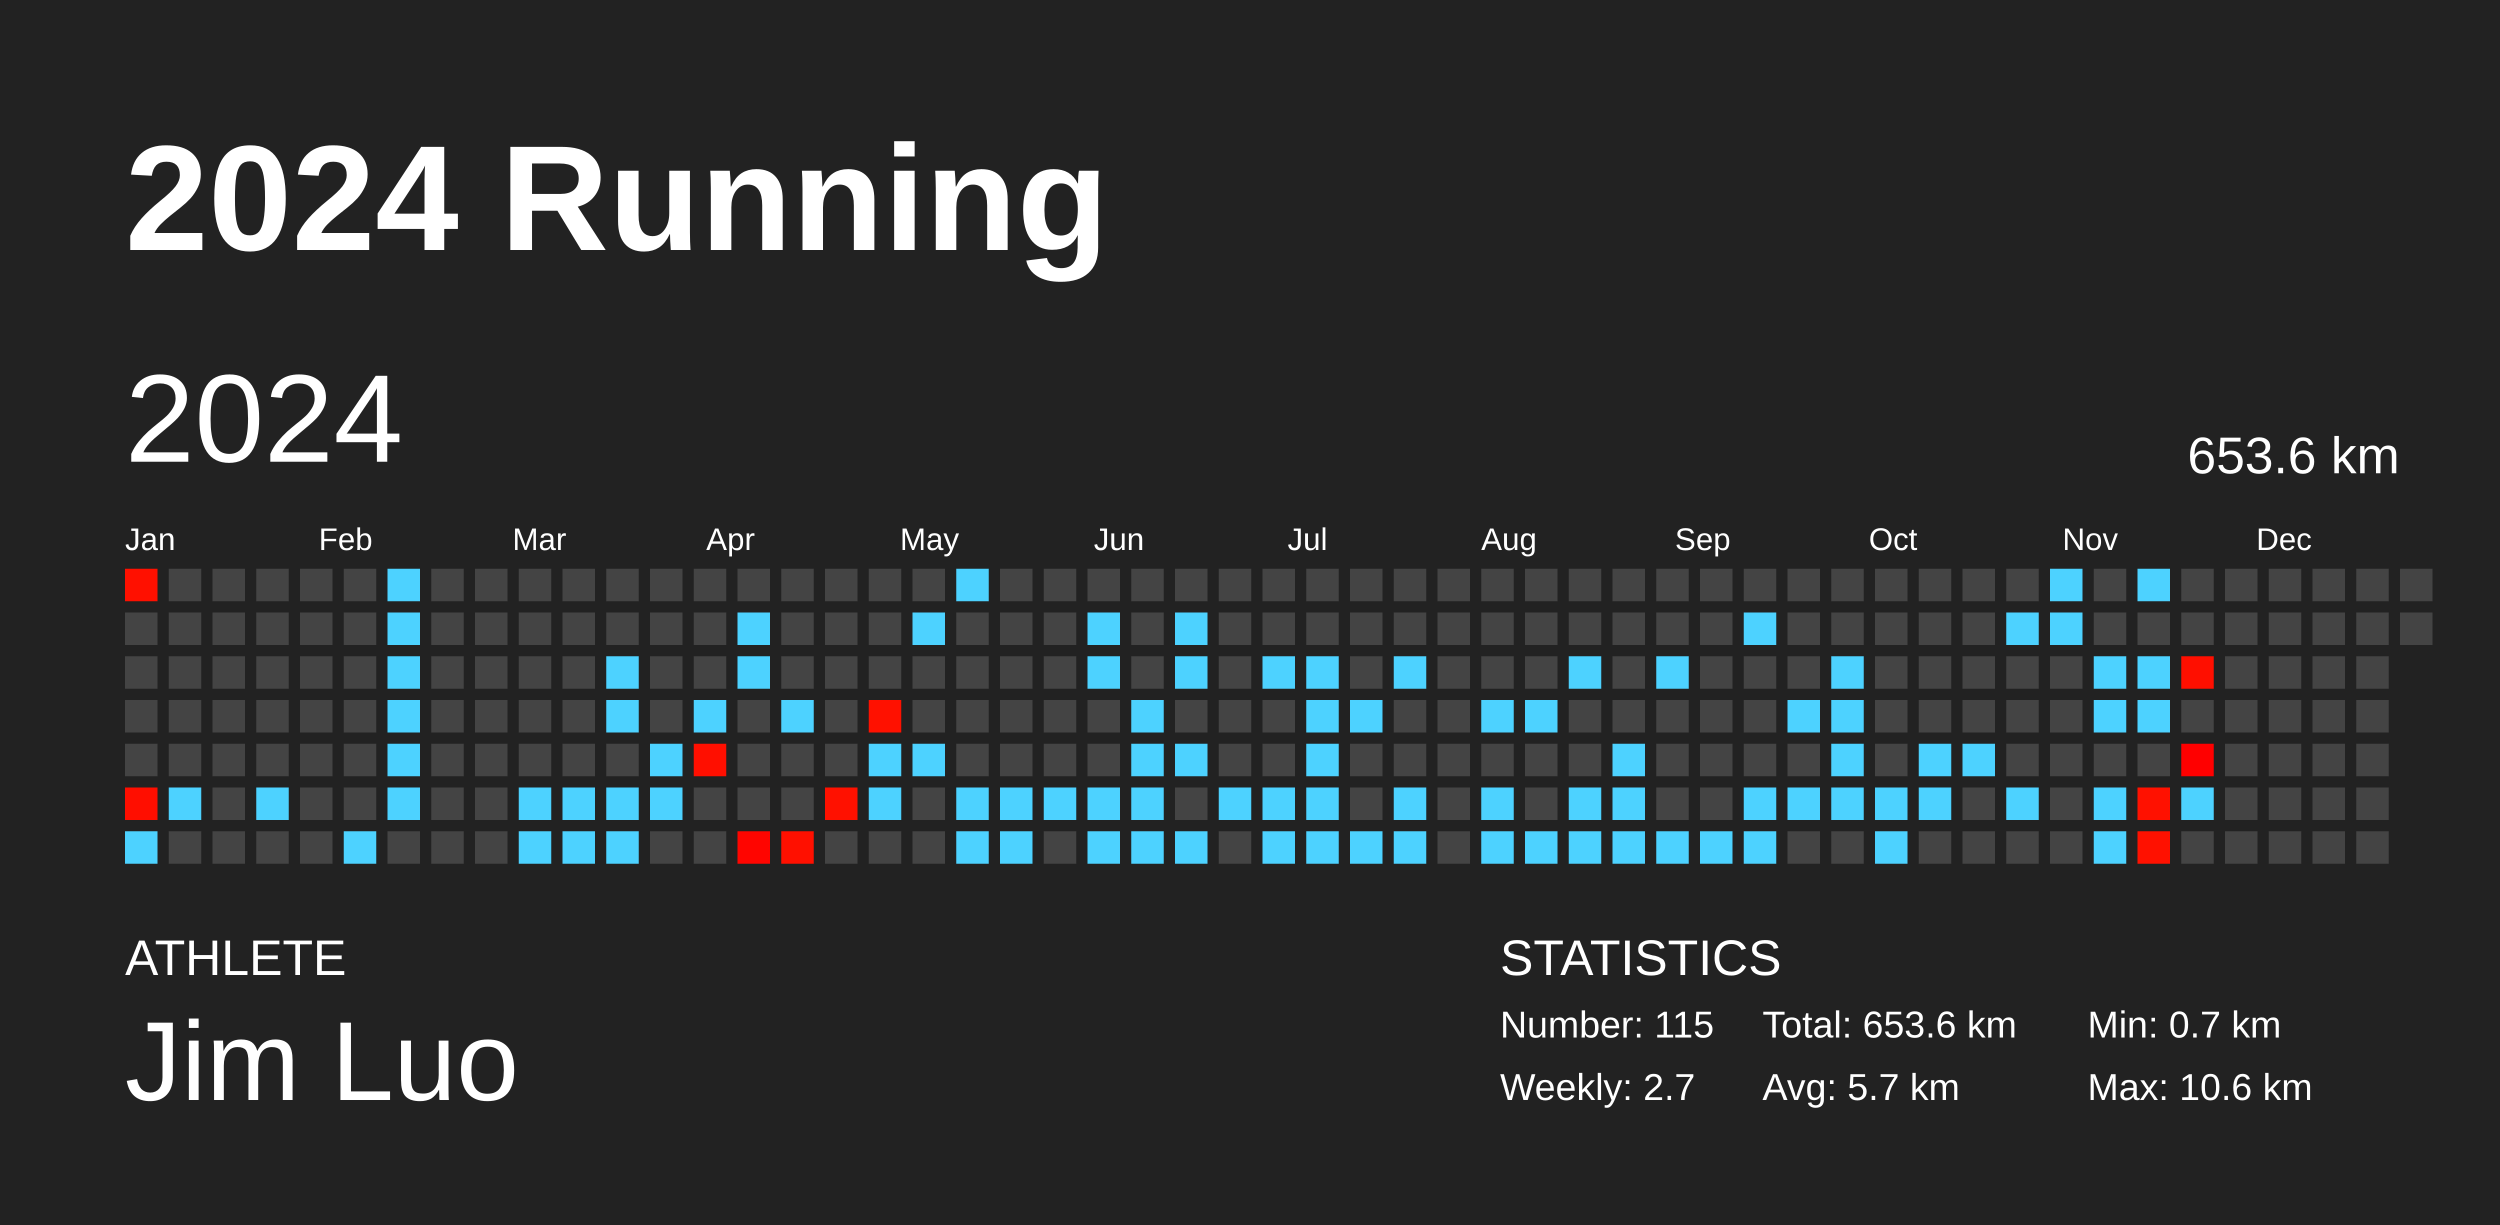
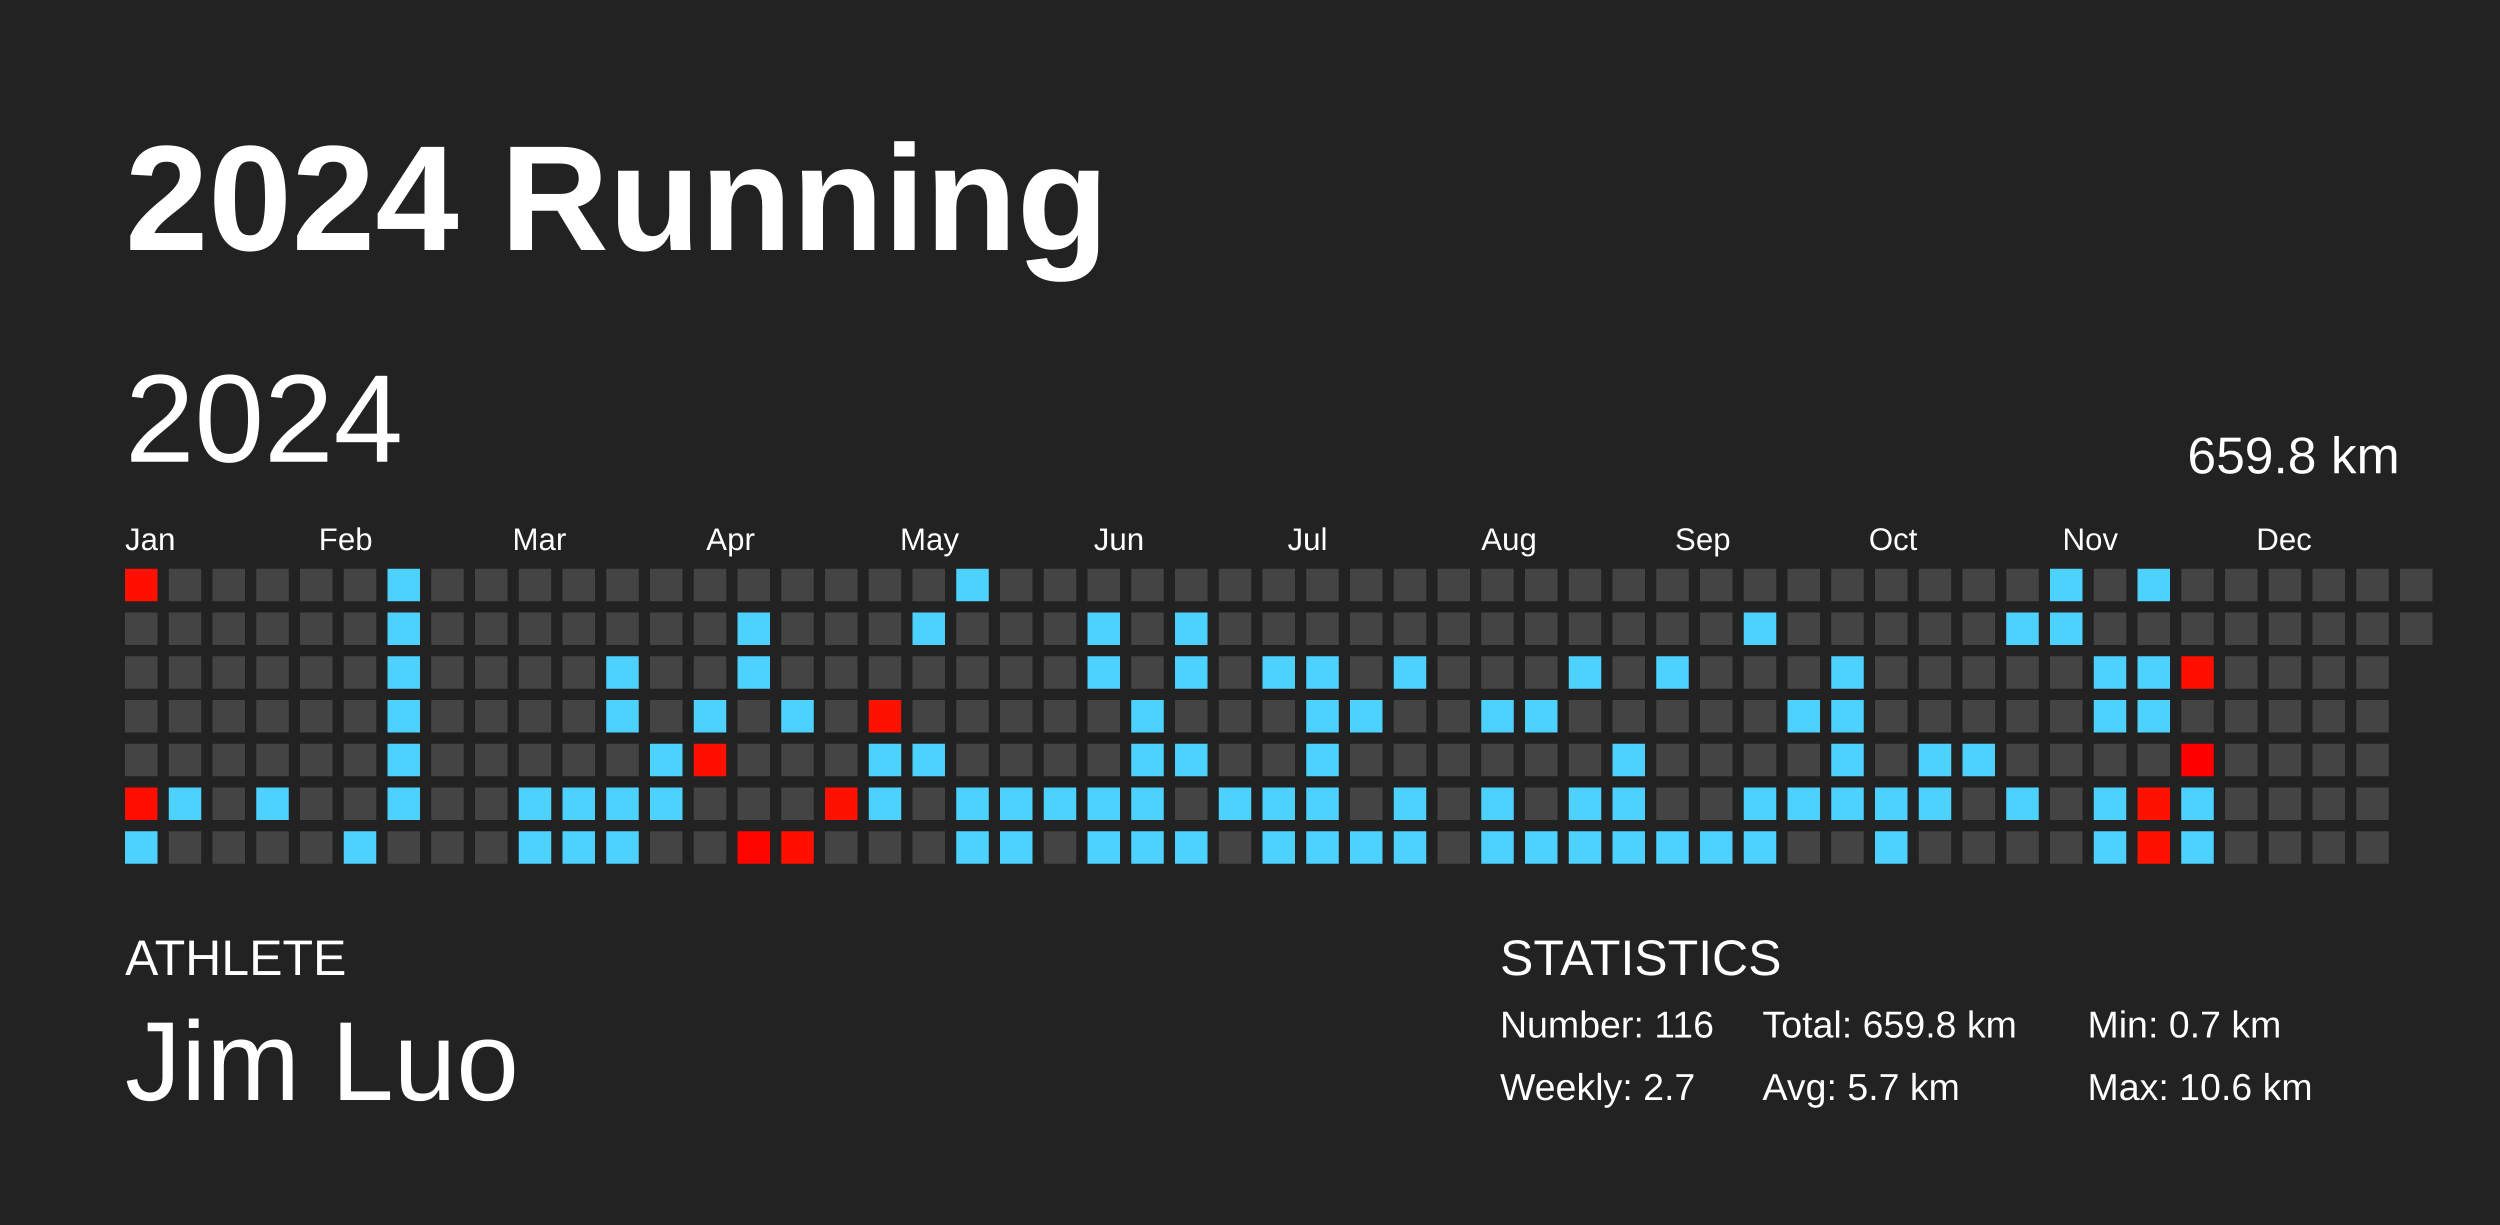
<svg xmlns="http://www.w3.org/2000/svg" baseProfile="full" height="98mm" version="1.1" viewBox="0,0,200,98" width="200mm">
  <defs />
  <rect fill="#222222" height="98" width="200" x="0" y="0" />
  <text fill="#FFFFFF" style="font-size:12px; font-family:Arial; font-weight:bold;" x="10" y="20">2024 Running</text>
  <text fill="#FFFFFF" style="font-size:4px; font-family:Arial" x="10" y="78">ATHLETE</text>
  <text fill="#FFFFFF" style="font-size:9px; font-family:Arial" x="10" y="88">Jim Luo</text>
  <text fill="#FFFFFF" style="font-size:4px; font-family:Arial" x="120" y="78">STATISTICS</text>
-   <text fill="#FFFFFF" style="font-size:3px; font-family:Arial" x="120" y="83">Number: 115</text>
+   <text fill="#FFFFFF" style="font-size:3px; font-family:Arial" x="120" y="83">Number: 116</text>
  <text fill="#FFFFFF" style="font-size:3px; font-family:Arial" x="120" y="88">Weekly: 2.7</text>
-   <text fill="#FFFFFF" style="font-size:3px; font-family:Arial" x="141" y="83">Total: 653.6 km</text>
+   <text fill="#FFFFFF" style="font-size:3px; font-family:Arial" x="141" y="83">Total: 659.8 km</text>
  <text fill="#FFFFFF" style="font-size:3px; font-family:Arial" x="141" y="88">Avg: 5.7 km</text>
  <text fill="#FFFFFF" style="font-size:3px; font-family:Arial" x="167" y="83">Min: 0.7 km</text>
  <text fill="#FFFFFF" style="font-size:3px; font-family:Arial" x="167" y="88">Max: 10.6 km</text>
  <text dominant-baseline="hanging" fill="#FFFFFF" style="font-size:10.0px; font-family:Arial;" x="10" y="30">2024</text>
-   <text dominant-baseline="hanging" fill="#FFFFFF" style="font-size:4.125px; font-family:Arial;" x="175" y="35">653.6 km</text>
+   <text dominant-baseline="hanging" fill="#FFFFFF" style="font-size:4.125px; font-family:Arial;" x="175" y="35">659.8 km</text>
  <text fill="#FFFFFF" style="font-size:2.5px; font-family:Arial" x="10.0" y="44">Jan</text>
  <text fill="#FFFFFF" style="font-size:2.5px; font-family:Arial" x="25.5" y="44">Feb</text>
  <text fill="#FFFFFF" style="font-size:2.5px; font-family:Arial" x="41.0" y="44">Mar</text>
  <text fill="#FFFFFF" style="font-size:2.5px; font-family:Arial" x="56.5" y="44">Apr</text>
  <text fill="#FFFFFF" style="font-size:2.5px; font-family:Arial" x="72.0" y="44">May</text>
  <text fill="#FFFFFF" style="font-size:2.5px; font-family:Arial" x="87.5" y="44">Jun</text>
  <text fill="#FFFFFF" style="font-size:2.5px; font-family:Arial" x="103.0" y="44">Jul</text>
  <text fill="#FFFFFF" style="font-size:2.5px; font-family:Arial" x="118.5" y="44">Aug</text>
  <text fill="#FFFFFF" style="font-size:2.5px; font-family:Arial" x="134.0" y="44">Sep</text>
  <text fill="#FFFFFF" style="font-size:2.5px; font-family:Arial" x="149.5" y="44">Oct</text>
  <text fill="#FFFFFF" style="font-size:2.5px; font-family:Arial" x="165.0" y="44">Nov</text>
  <text fill="#FFFFFF" style="font-size:2.5px; font-family:Arial" x="180.5" y="44">Dec</text>
  <rect fill="#ff1000" height="2.6" width="2.6" x="10.0" y="45.5" />
  <rect fill="#444444" height="2.6" width="2.6" x="10.0" y="49.0" />
  <rect fill="#444444" height="2.6" width="2.6" x="10.0" y="52.5" />
  <rect fill="#444444" height="2.6" width="2.6" x="10.0" y="56.0" />
  <rect fill="#444444" height="2.6" width="2.6" x="10.0" y="59.5" />
  <rect fill="#ff0e00" height="2.6" width="2.6" x="10.0" y="63.0" />
  <rect fill="#4dd2ff" height="2.6" width="2.6" x="10.0" y="66.5" />
  <rect fill="#444444" height="2.6" width="2.6" x="13.5" y="45.5" />
  <rect fill="#444444" height="2.6" width="2.6" x="13.5" y="49.0" />
  <rect fill="#444444" height="2.6" width="2.6" x="13.5" y="52.5" />
  <rect fill="#444444" height="2.6" width="2.6" x="13.5" y="56.0" />
  <rect fill="#444444" height="2.6" width="2.6" x="13.5" y="59.5" />
  <rect fill="#4dd2ff" height="2.6" width="2.6" x="13.5" y="63.0" />
  <rect fill="#444444" height="2.6" width="2.6" x="13.5" y="66.5" />
  <rect fill="#444444" height="2.6" width="2.6" x="17.0" y="45.5" />
  <rect fill="#444444" height="2.6" width="2.6" x="17.0" y="49.0" />
  <rect fill="#444444" height="2.6" width="2.6" x="17.0" y="52.5" />
  <rect fill="#444444" height="2.6" width="2.6" x="17.0" y="56.0" />
  <rect fill="#444444" height="2.6" width="2.6" x="17.0" y="59.5" />
  <rect fill="#444444" height="2.6" width="2.6" x="17.0" y="63.0" />
  <rect fill="#444444" height="2.6" width="2.6" x="17.0" y="66.5" />
  <rect fill="#444444" height="2.6" width="2.6" x="20.5" y="45.5" />
  <rect fill="#444444" height="2.6" width="2.6" x="20.5" y="49.0" />
  <rect fill="#444444" height="2.6" width="2.6" x="20.5" y="52.5" />
  <rect fill="#444444" height="2.6" width="2.6" x="20.5" y="56.0" />
  <rect fill="#444444" height="2.6" width="2.6" x="20.5" y="59.5" />
  <rect fill="#4dd2ff" height="2.6" width="2.6" x="20.5" y="63.0" />
  <rect fill="#444444" height="2.6" width="2.6" x="20.5" y="66.5" />
  <rect fill="#444444" height="2.6" width="2.6" x="24.0" y="45.5" />
  <rect fill="#444444" height="2.6" width="2.6" x="24.0" y="49.0" />
  <rect fill="#444444" height="2.6" width="2.6" x="24.0" y="52.5" />
  <rect fill="#444444" height="2.6" width="2.6" x="24.0" y="56.0" />
  <rect fill="#444444" height="2.6" width="2.6" x="24.0" y="59.5" />
  <rect fill="#444444" height="2.6" width="2.6" x="24.0" y="63.0" />
  <rect fill="#444444" height="2.6" width="2.6" x="24.0" y="66.5" />
  <rect fill="#444444" height="2.6" width="2.6" x="27.5" y="45.5" />
  <rect fill="#444444" height="2.6" width="2.6" x="27.5" y="49.0" />
  <rect fill="#444444" height="2.6" width="2.6" x="27.5" y="52.5" />
  <rect fill="#444444" height="2.6" width="2.6" x="27.5" y="56.0" />
  <rect fill="#444444" height="2.6" width="2.6" x="27.5" y="59.5" />
  <rect fill="#444444" height="2.6" width="2.6" x="27.5" y="63.0" />
  <rect fill="#4dd2ff" height="2.6" width="2.6" x="27.5" y="66.5" />
  <rect fill="#4dd2ff" height="2.6" width="2.6" x="31.0" y="45.5" />
  <rect fill="#4dd2ff" height="2.6" width="2.6" x="31.0" y="49.0" />
  <rect fill="#4dd2ff" height="2.6" width="2.6" x="31.0" y="52.5" />
  <rect fill="#4dd2ff" height="2.6" width="2.6" x="31.0" y="56.0" />
  <rect fill="#4dd2ff" height="2.6" width="2.6" x="31.0" y="59.5" />
  <rect fill="#4dd2ff" height="2.6" width="2.6" x="31.0" y="63.0" />
  <rect fill="#444444" height="2.6" width="2.6" x="31.0" y="66.5" />
  <rect fill="#444444" height="2.6" width="2.6" x="34.5" y="45.5" />
  <rect fill="#444444" height="2.6" width="2.6" x="34.5" y="49.0" />
  <rect fill="#444444" height="2.6" width="2.6" x="34.5" y="52.5" />
  <rect fill="#444444" height="2.6" width="2.6" x="34.5" y="56.0" />
  <rect fill="#444444" height="2.6" width="2.6" x="34.5" y="59.5" />
  <rect fill="#444444" height="2.6" width="2.6" x="34.5" y="63.0" />
  <rect fill="#444444" height="2.6" width="2.6" x="34.5" y="66.5" />
  <rect fill="#444444" height="2.6" width="2.6" x="38.0" y="45.5" />
  <rect fill="#444444" height="2.6" width="2.6" x="38.0" y="49.0" />
  <rect fill="#444444" height="2.6" width="2.6" x="38.0" y="52.5" />
  <rect fill="#444444" height="2.6" width="2.6" x="38.0" y="56.0" />
  <rect fill="#444444" height="2.6" width="2.6" x="38.0" y="59.5" />
  <rect fill="#444444" height="2.6" width="2.6" x="38.0" y="63.0" />
  <rect fill="#444444" height="2.6" width="2.6" x="38.0" y="66.5" />
  <rect fill="#444444" height="2.6" width="2.6" x="41.5" y="45.5" />
  <rect fill="#444444" height="2.6" width="2.6" x="41.5" y="49.0" />
  <rect fill="#444444" height="2.6" width="2.6" x="41.5" y="52.5" />
  <rect fill="#444444" height="2.6" width="2.6" x="41.5" y="56.0" />
  <rect fill="#444444" height="2.6" width="2.6" x="41.5" y="59.5" />
  <rect fill="#4dd2ff" height="2.6" width="2.6" x="41.5" y="63.0" />
  <rect fill="#4dd2ff" height="2.6" width="2.6" x="41.5" y="66.5" />
  <rect fill="#444444" height="2.6" width="2.6" x="45.0" y="45.5" />
  <rect fill="#444444" height="2.6" width="2.6" x="45.0" y="49.0" />
  <rect fill="#444444" height="2.6" width="2.6" x="45.0" y="52.5" />
  <rect fill="#444444" height="2.6" width="2.6" x="45.0" y="56.0" />
  <rect fill="#444444" height="2.6" width="2.6" x="45.0" y="59.5" />
  <rect fill="#4dd2ff" height="2.6" width="2.6" x="45.0" y="63.0" />
  <rect fill="#4dd2ff" height="2.6" width="2.6" x="45.0" y="66.5" />
  <rect fill="#444444" height="2.6" width="2.6" x="48.5" y="45.5" />
  <rect fill="#444444" height="2.6" width="2.6" x="48.5" y="49.0" />
  <rect fill="#4dd2ff" height="2.6" width="2.6" x="48.5" y="52.5" />
  <rect fill="#4dd2ff" height="2.6" width="2.6" x="48.5" y="56.0" />
  <rect fill="#444444" height="2.6" width="2.6" x="48.5" y="59.5" />
  <rect fill="#4dd2ff" height="2.6" width="2.6" x="48.5" y="63.0" />
  <rect fill="#4dd2ff" height="2.6" width="2.6" x="48.5" y="66.5" />
  <rect fill="#444444" height="2.6" width="2.6" x="52.0" y="45.5" />
  <rect fill="#444444" height="2.6" width="2.6" x="52.0" y="49.0" />
  <rect fill="#444444" height="2.6" width="2.6" x="52.0" y="52.5" />
  <rect fill="#444444" height="2.6" width="2.6" x="52.0" y="56.0" />
  <rect fill="#4dd2ff" height="2.6" width="2.6" x="52.0" y="59.5" />
  <rect fill="#4dd2ff" height="2.6" width="2.6" x="52.0" y="63.0" />
  <rect fill="#444444" height="2.6" width="2.6" x="52.0" y="66.5" />
  <rect fill="#444444" height="2.6" width="2.6" x="55.5" y="45.5" />
  <rect fill="#444444" height="2.6" width="2.6" x="55.5" y="49.0" />
  <rect fill="#444444" height="2.6" width="2.6" x="55.5" y="52.5" />
  <rect fill="#4dd2ff" height="2.6" width="2.6" x="55.5" y="56.0" />
  <rect fill="#ff0f00" height="2.6" width="2.6" x="55.5" y="59.5" />
  <rect fill="#444444" height="2.6" width="2.6" x="55.5" y="63.0" />
  <rect fill="#444444" height="2.6" width="2.6" x="55.5" y="66.5" />
  <rect fill="#444444" height="2.6" width="2.6" x="59.0" y="45.5" />
  <rect fill="#4dd2ff" height="2.6" width="2.6" x="59.0" y="49.0" />
  <rect fill="#4dd2ff" height="2.6" width="2.6" x="59.0" y="52.5" />
  <rect fill="#444444" height="2.6" width="2.6" x="59.0" y="56.0" />
  <rect fill="#444444" height="2.6" width="2.6" x="59.0" y="59.5" />
  <rect fill="#444444" height="2.6" width="2.6" x="59.0" y="63.0" />
  <rect fill="#ff0500" height="2.6" width="2.6" x="59.0" y="66.5" />
  <rect fill="#444444" height="2.6" width="2.6" x="62.5" y="45.5" />
  <rect fill="#444444" height="2.6" width="2.6" x="62.5" y="49.0" />
  <rect fill="#444444" height="2.6" width="2.6" x="62.5" y="52.5" />
  <rect fill="#4dd2ff" height="2.6" width="2.6" x="62.5" y="56.0" />
  <rect fill="#444444" height="2.6" width="2.6" x="62.5" y="59.5" />
  <rect fill="#444444" height="2.6" width="2.6" x="62.5" y="63.0" />
  <rect fill="#ff1000" height="2.6" width="2.6" x="62.5" y="66.5" />
  <rect fill="#444444" height="2.6" width="2.6" x="66.0" y="45.5" />
  <rect fill="#444444" height="2.6" width="2.6" x="66.0" y="49.0" />
  <rect fill="#444444" height="2.6" width="2.6" x="66.0" y="52.5" />
  <rect fill="#444444" height="2.6" width="2.6" x="66.0" y="56.0" />
  <rect fill="#444444" height="2.6" width="2.6" x="66.0" y="59.5" />
  <rect fill="#ff1100" height="2.6" width="2.6" x="66.0" y="63.0" />
  <rect fill="#444444" height="2.6" width="2.6" x="66.0" y="66.5" />
  <rect fill="#444444" height="2.6" width="2.6" x="69.5" y="45.5" />
  <rect fill="#444444" height="2.6" width="2.6" x="69.5" y="49.0" />
  <rect fill="#444444" height="2.6" width="2.6" x="69.5" y="52.5" />
  <rect fill="#ff1100" height="2.6" width="2.6" x="69.5" y="56.0" />
  <rect fill="#4dd2ff" height="2.6" width="2.6" x="69.5" y="59.5" />
  <rect fill="#4dd2ff" height="2.6" width="2.6" x="69.5" y="63.0" />
  <rect fill="#444444" height="2.6" width="2.6" x="69.5" y="66.5" />
  <rect fill="#444444" height="2.6" width="2.6" x="73.0" y="45.5" />
  <rect fill="#4dd2ff" height="2.6" width="2.6" x="73.0" y="49.0" />
  <rect fill="#444444" height="2.6" width="2.6" x="73.0" y="52.5" />
  <rect fill="#444444" height="2.6" width="2.6" x="73.0" y="56.0" />
  <rect fill="#4dd2ff" height="2.6" width="2.6" x="73.0" y="59.5" />
  <rect fill="#444444" height="2.6" width="2.6" x="73.0" y="63.0" />
  <rect fill="#444444" height="2.6" width="2.6" x="73.0" y="66.5" />
  <rect fill="#4dd2ff" height="2.6" width="2.6" x="76.5" y="45.5" />
  <rect fill="#444444" height="2.6" width="2.6" x="76.5" y="49.0" />
  <rect fill="#444444" height="2.6" width="2.6" x="76.5" y="52.5" />
  <rect fill="#444444" height="2.6" width="2.6" x="76.5" y="56.0" />
  <rect fill="#444444" height="2.6" width="2.6" x="76.5" y="59.5" />
  <rect fill="#4dd2ff" height="2.6" width="2.6" x="76.5" y="63.0" />
  <rect fill="#4dd2ff" height="2.6" width="2.6" x="76.5" y="66.5" />
  <rect fill="#444444" height="2.6" width="2.6" x="80.0" y="45.5" />
  <rect fill="#444444" height="2.6" width="2.6" x="80.0" y="49.0" />
  <rect fill="#444444" height="2.6" width="2.6" x="80.0" y="52.5" />
  <rect fill="#444444" height="2.6" width="2.6" x="80.0" y="56.0" />
  <rect fill="#444444" height="2.6" width="2.6" x="80.0" y="59.5" />
  <rect fill="#4dd2ff" height="2.6" width="2.6" x="80.0" y="63.0" />
  <rect fill="#4dd2ff" height="2.6" width="2.6" x="80.0" y="66.5" />
  <rect fill="#444444" height="2.6" width="2.6" x="83.5" y="45.5" />
  <rect fill="#444444" height="2.6" width="2.6" x="83.5" y="49.0" />
  <rect fill="#444444" height="2.6" width="2.6" x="83.5" y="52.5" />
  <rect fill="#444444" height="2.6" width="2.6" x="83.5" y="56.0" />
  <rect fill="#444444" height="2.6" width="2.6" x="83.5" y="59.5" />
  <rect fill="#4dd2ff" height="2.6" width="2.6" x="83.5" y="63.0" />
  <rect fill="#444444" height="2.6" width="2.6" x="83.5" y="66.5" />
  <rect fill="#444444" height="2.6" width="2.6" x="87.0" y="45.5" />
  <rect fill="#4dd2ff" height="2.6" width="2.6" x="87.0" y="49.0" />
  <rect fill="#4dd2ff" height="2.6" width="2.6" x="87.0" y="52.5" />
  <rect fill="#444444" height="2.6" width="2.6" x="87.0" y="56.0" />
  <rect fill="#444444" height="2.6" width="2.6" x="87.0" y="59.5" />
  <rect fill="#4dd2ff" height="2.6" width="2.6" x="87.0" y="63.0" />
  <rect fill="#4dd2ff" height="2.6" width="2.6" x="87.0" y="66.5" />
  <rect fill="#444444" height="2.6" width="2.6" x="90.5" y="45.5" />
  <rect fill="#444444" height="2.6" width="2.6" x="90.5" y="49.0" />
  <rect fill="#444444" height="2.6" width="2.6" x="90.5" y="52.5" />
  <rect fill="#4dd2ff" height="2.6" width="2.6" x="90.5" y="56.0" />
  <rect fill="#4dd2ff" height="2.6" width="2.6" x="90.5" y="59.5" />
  <rect fill="#4dd2ff" height="2.6" width="2.6" x="90.5" y="63.0" />
  <rect fill="#4dd2ff" height="2.6" width="2.6" x="90.5" y="66.5" />
  <rect fill="#444444" height="2.6" width="2.6" x="94.0" y="45.5" />
  <rect fill="#4dd2ff" height="2.6" width="2.6" x="94.0" y="49.0" />
  <rect fill="#4dd2ff" height="2.6" width="2.6" x="94.0" y="52.5" />
  <rect fill="#444444" height="2.6" width="2.6" x="94.0" y="56.0" />
  <rect fill="#4dd2ff" height="2.6" width="2.6" x="94.0" y="59.5" />
  <rect fill="#444444" height="2.6" width="2.6" x="94.0" y="63.0" />
  <rect fill="#4dd2ff" height="2.6" width="2.6" x="94.0" y="66.5" />
  <rect fill="#444444" height="2.6" width="2.6" x="97.5" y="45.5" />
  <rect fill="#444444" height="2.6" width="2.6" x="97.5" y="49.0" />
  <rect fill="#444444" height="2.6" width="2.6" x="97.5" y="52.5" />
  <rect fill="#444444" height="2.6" width="2.6" x="97.5" y="56.0" />
  <rect fill="#444444" height="2.6" width="2.6" x="97.5" y="59.5" />
  <rect fill="#4dd2ff" height="2.6" width="2.6" x="97.5" y="63.0" />
  <rect fill="#444444" height="2.6" width="2.6" x="97.5" y="66.5" />
  <rect fill="#444444" height="2.6" width="2.6" x="101.0" y="45.5" />
  <rect fill="#444444" height="2.6" width="2.6" x="101.0" y="49.0" />
  <rect fill="#4dd2ff" height="2.6" width="2.6" x="101.0" y="52.5" />
  <rect fill="#444444" height="2.6" width="2.6" x="101.0" y="56.0" />
  <rect fill="#444444" height="2.6" width="2.6" x="101.0" y="59.5" />
  <rect fill="#4dd2ff" height="2.6" width="2.6" x="101.0" y="63.0" />
  <rect fill="#4dd2ff" height="2.6" width="2.6" x="101.0" y="66.5" />
  <rect fill="#444444" height="2.6" width="2.6" x="104.5" y="45.5" />
  <rect fill="#444444" height="2.6" width="2.6" x="104.5" y="49.0" />
  <rect fill="#4dd2ff" height="2.6" width="2.6" x="104.5" y="52.5" />
  <rect fill="#4dd2ff" height="2.6" width="2.6" x="104.5" y="56.0" />
  <rect fill="#4dd2ff" height="2.6" width="2.6" x="104.5" y="59.5" />
  <rect fill="#4dd2ff" height="2.6" width="2.6" x="104.5" y="63.0" />
  <rect fill="#4dd2ff" height="2.6" width="2.6" x="104.5" y="66.5" />
  <rect fill="#444444" height="2.6" width="2.6" x="108.0" y="45.5" />
  <rect fill="#444444" height="2.6" width="2.6" x="108.0" y="49.0" />
  <rect fill="#444444" height="2.6" width="2.6" x="108.0" y="52.5" />
  <rect fill="#4dd2ff" height="2.6" width="2.6" x="108.0" y="56.0" />
  <rect fill="#444444" height="2.6" width="2.6" x="108.0" y="59.5" />
  <rect fill="#444444" height="2.6" width="2.6" x="108.0" y="63.0" />
  <rect fill="#4dd2ff" height="2.6" width="2.6" x="108.0" y="66.5" />
  <rect fill="#444444" height="2.6" width="2.6" x="111.5" y="45.5" />
  <rect fill="#444444" height="2.6" width="2.6" x="111.5" y="49.0" />
  <rect fill="#4dd2ff" height="2.6" width="2.6" x="111.5" y="52.5" />
  <rect fill="#444444" height="2.6" width="2.6" x="111.5" y="56.0" />
  <rect fill="#444444" height="2.6" width="2.6" x="111.5" y="59.5" />
  <rect fill="#4dd2ff" height="2.6" width="2.6" x="111.5" y="63.0" />
  <rect fill="#4dd2ff" height="2.6" width="2.6" x="111.5" y="66.5" />
  <rect fill="#444444" height="2.6" width="2.6" x="115.0" y="45.5" />
  <rect fill="#444444" height="2.6" width="2.6" x="115.0" y="49.0" />
  <rect fill="#444444" height="2.6" width="2.6" x="115.0" y="52.5" />
  <rect fill="#444444" height="2.6" width="2.6" x="115.0" y="56.0" />
  <rect fill="#444444" height="2.6" width="2.6" x="115.0" y="59.5" />
  <rect fill="#444444" height="2.6" width="2.6" x="115.0" y="63.0" />
  <rect fill="#444444" height="2.6" width="2.6" x="115.0" y="66.5" />
  <rect fill="#444444" height="2.6" width="2.6" x="118.5" y="45.5" />
  <rect fill="#444444" height="2.6" width="2.6" x="118.5" y="49.0" />
  <rect fill="#444444" height="2.6" width="2.6" x="118.5" y="52.5" />
  <rect fill="#4dd2ff" height="2.6" width="2.6" x="118.5" y="56.0" />
  <rect fill="#444444" height="2.6" width="2.6" x="118.5" y="59.5" />
  <rect fill="#4dd2ff" height="2.6" width="2.6" x="118.5" y="63.0" />
  <rect fill="#4dd2ff" height="2.6" width="2.6" x="118.5" y="66.5" />
  <rect fill="#444444" height="2.6" width="2.6" x="122.0" y="45.5" />
  <rect fill="#444444" height="2.6" width="2.6" x="122.0" y="49.0" />
  <rect fill="#444444" height="2.6" width="2.6" x="122.0" y="52.5" />
  <rect fill="#4dd2ff" height="2.6" width="2.6" x="122.0" y="56.0" />
  <rect fill="#444444" height="2.6" width="2.6" x="122.0" y="59.5" />
  <rect fill="#444444" height="2.6" width="2.6" x="122.0" y="63.0" />
  <rect fill="#4dd2ff" height="2.6" width="2.6" x="122.0" y="66.5" />
  <rect fill="#444444" height="2.6" width="2.6" x="125.5" y="45.5" />
  <rect fill="#444444" height="2.6" width="2.6" x="125.5" y="49.0" />
  <rect fill="#4dd2ff" height="2.6" width="2.6" x="125.5" y="52.5" />
  <rect fill="#444444" height="2.6" width="2.6" x="125.5" y="56.0" />
  <rect fill="#444444" height="2.6" width="2.6" x="125.5" y="59.5" />
  <rect fill="#4dd2ff" height="2.6" width="2.6" x="125.5" y="63.0" />
  <rect fill="#4dd2ff" height="2.6" width="2.6" x="125.5" y="66.5" />
  <rect fill="#444444" height="2.6" width="2.6" x="129.0" y="45.5" />
  <rect fill="#444444" height="2.6" width="2.6" x="129.0" y="49.0" />
  <rect fill="#444444" height="2.6" width="2.6" x="129.0" y="52.5" />
  <rect fill="#444444" height="2.6" width="2.6" x="129.0" y="56.0" />
  <rect fill="#4dd2ff" height="2.6" width="2.6" x="129.0" y="59.5" />
  <rect fill="#4dd2ff" height="2.6" width="2.6" x="129.0" y="63.0" />
  <rect fill="#4dd2ff" height="2.6" width="2.6" x="129.0" y="66.5" />
  <rect fill="#444444" height="2.6" width="2.6" x="132.5" y="45.5" />
  <rect fill="#444444" height="2.6" width="2.6" x="132.5" y="49.0" />
  <rect fill="#4dd2ff" height="2.6" width="2.6" x="132.5" y="52.5" />
  <rect fill="#444444" height="2.6" width="2.6" x="132.5" y="56.0" />
  <rect fill="#444444" height="2.6" width="2.6" x="132.5" y="59.5" />
  <rect fill="#444444" height="2.6" width="2.6" x="132.5" y="63.0" />
  <rect fill="#4dd2ff" height="2.6" width="2.6" x="132.5" y="66.5" />
  <rect fill="#444444" height="2.6" width="2.6" x="136.0" y="45.5" />
  <rect fill="#444444" height="2.6" width="2.6" x="136.0" y="49.0" />
  <rect fill="#444444" height="2.6" width="2.6" x="136.0" y="52.5" />
  <rect fill="#444444" height="2.6" width="2.6" x="136.0" y="56.0" />
  <rect fill="#444444" height="2.6" width="2.6" x="136.0" y="59.5" />
  <rect fill="#444444" height="2.6" width="2.6" x="136.0" y="63.0" />
  <rect fill="#4dd2ff" height="2.6" width="2.6" x="136.0" y="66.5" />
  <rect fill="#444444" height="2.6" width="2.6" x="139.5" y="45.5" />
  <rect fill="#4dd2ff" height="2.6" width="2.6" x="139.5" y="49.0" />
  <rect fill="#444444" height="2.6" width="2.6" x="139.5" y="52.5" />
  <rect fill="#444444" height="2.6" width="2.6" x="139.5" y="56.0" />
  <rect fill="#444444" height="2.6" width="2.6" x="139.5" y="59.5" />
  <rect fill="#4dd2ff" height="2.6" width="2.6" x="139.5" y="63.0" />
  <rect fill="#4dd2ff" height="2.6" width="2.6" x="139.5" y="66.5" />
  <rect fill="#444444" height="2.6" width="2.6" x="143.0" y="45.5" />
  <rect fill="#444444" height="2.6" width="2.6" x="143.0" y="49.0" />
  <rect fill="#444444" height="2.6" width="2.6" x="143.0" y="52.5" />
  <rect fill="#4dd2ff" height="2.6" width="2.6" x="143.0" y="56.0" />
  <rect fill="#444444" height="2.6" width="2.6" x="143.0" y="59.5" />
  <rect fill="#4dd2ff" height="2.6" width="2.6" x="143.0" y="63.0" />
  <rect fill="#444444" height="2.6" width="2.6" x="143.0" y="66.5" />
  <rect fill="#444444" height="2.6" width="2.6" x="146.5" y="45.5" />
  <rect fill="#444444" height="2.6" width="2.6" x="146.5" y="49.0" />
  <rect fill="#4dd2ff" height="2.6" width="2.6" x="146.5" y="52.5" />
  <rect fill="#4dd2ff" height="2.6" width="2.6" x="146.5" y="56.0" />
  <rect fill="#4dd2ff" height="2.6" width="2.6" x="146.5" y="59.5" />
  <rect fill="#4dd2ff" height="2.6" width="2.6" x="146.5" y="63.0" />
  <rect fill="#444444" height="2.6" width="2.6" x="146.5" y="66.5" />
  <rect fill="#444444" height="2.6" width="2.6" x="150.0" y="45.5" />
  <rect fill="#444444" height="2.6" width="2.6" x="150.0" y="49.0" />
  <rect fill="#444444" height="2.6" width="2.6" x="150.0" y="52.5" />
  <rect fill="#444444" height="2.6" width="2.6" x="150.0" y="56.0" />
  <rect fill="#444444" height="2.6" width="2.6" x="150.0" y="59.5" />
  <rect fill="#4dd2ff" height="2.6" width="2.6" x="150.0" y="63.0" />
  <rect fill="#4dd2ff" height="2.6" width="2.6" x="150.0" y="66.5" />
  <rect fill="#444444" height="2.6" width="2.6" x="153.5" y="45.5" />
  <rect fill="#444444" height="2.6" width="2.6" x="153.5" y="49.0" />
  <rect fill="#444444" height="2.6" width="2.6" x="153.5" y="52.5" />
  <rect fill="#444444" height="2.6" width="2.6" x="153.5" y="56.0" />
  <rect fill="#4dd2ff" height="2.6" width="2.6" x="153.5" y="59.5" />
  <rect fill="#4dd2ff" height="2.6" width="2.6" x="153.5" y="63.0" />
  <rect fill="#444444" height="2.6" width="2.6" x="153.5" y="66.5" />
  <rect fill="#444444" height="2.6" width="2.6" x="157.0" y="45.5" />
  <rect fill="#444444" height="2.6" width="2.6" x="157.0" y="49.0" />
  <rect fill="#444444" height="2.6" width="2.6" x="157.0" y="52.5" />
  <rect fill="#444444" height="2.6" width="2.6" x="157.0" y="56.0" />
  <rect fill="#4dd2ff" height="2.6" width="2.6" x="157.0" y="59.5" />
  <rect fill="#444444" height="2.6" width="2.6" x="157.0" y="63.0" />
  <rect fill="#444444" height="2.6" width="2.6" x="157.0" y="66.5" />
  <rect fill="#444444" height="2.6" width="2.6" x="160.5" y="45.5" />
  <rect fill="#4dd2ff" height="2.6" width="2.6" x="160.5" y="49.0" />
  <rect fill="#444444" height="2.6" width="2.6" x="160.5" y="52.5" />
  <rect fill="#444444" height="2.6" width="2.6" x="160.5" y="56.0" />
  <rect fill="#444444" height="2.6" width="2.6" x="160.5" y="59.5" />
  <rect fill="#4dd2ff" height="2.6" width="2.6" x="160.5" y="63.0" />
  <rect fill="#444444" height="2.6" width="2.6" x="160.5" y="66.5" />
  <rect fill="#4dd2ff" height="2.6" width="2.6" x="164.0" y="45.5" />
  <rect fill="#4dd2ff" height="2.6" width="2.6" x="164.0" y="49.0" />
  <rect fill="#444444" height="2.6" width="2.6" x="164.0" y="52.5" />
  <rect fill="#444444" height="2.6" width="2.6" x="164.0" y="56.0" />
  <rect fill="#444444" height="2.6" width="2.6" x="164.0" y="59.5" />
  <rect fill="#444444" height="2.6" width="2.6" x="164.0" y="63.0" />
  <rect fill="#444444" height="2.6" width="2.6" x="164.0" y="66.5" />
  <rect fill="#444444" height="2.6" width="2.6" x="167.5" y="45.5" />
  <rect fill="#444444" height="2.6" width="2.6" x="167.5" y="49.0" />
  <rect fill="#4dd2ff" height="2.6" width="2.6" x="167.5" y="52.5" />
  <rect fill="#4dd2ff" height="2.6" width="2.6" x="167.5" y="56.0" />
  <rect fill="#444444" height="2.6" width="2.6" x="167.5" y="59.5" />
  <rect fill="#4dd2ff" height="2.6" width="2.6" x="167.5" y="63.0" />
  <rect fill="#4dd2ff" height="2.6" width="2.6" x="167.5" y="66.5" />
  <rect fill="#4dd2ff" height="2.6" width="2.6" x="171.0" y="45.5" />
  <rect fill="#444444" height="2.6" width="2.6" x="171.0" y="49.0" />
  <rect fill="#4dd2ff" height="2.6" width="2.6" x="171.0" y="52.5" />
  <rect fill="#4dd2ff" height="2.6" width="2.6" x="171.0" y="56.0" />
  <rect fill="#444444" height="2.6" width="2.6" x="171.0" y="59.5" />
  <rect fill="#ff1100" height="2.6" width="2.6" x="171.0" y="63.0" />
  <rect fill="#ff1100" height="2.6" width="2.6" x="171.0" y="66.5" />
  <rect fill="#444444" height="2.6" width="2.6" x="174.5" y="45.5" />
  <rect fill="#444444" height="2.6" width="2.6" x="174.5" y="49.0" />
  <rect fill="#ff0f00" height="2.6" width="2.6" x="174.5" y="52.5" />
  <rect fill="#444444" height="2.6" width="2.6" x="174.5" y="56.0" />
  <rect fill="#ff0000" height="2.6" width="2.6" x="174.5" y="59.5" />
  <rect fill="#4dd2ff" height="2.6" width="2.6" x="174.5" y="63.0" />
-   <rect fill="#444444" height="2.6" width="2.6" x="174.5" y="66.5" />
+   <rect fill="#4dd2ff" height="2.6" width="2.6" x="174.5" y="66.5" />
  <rect fill="#444444" height="2.6" width="2.6" x="178.0" y="45.5" />
  <rect fill="#444444" height="2.6" width="2.6" x="178.0" y="49.0" />
  <rect fill="#444444" height="2.6" width="2.6" x="178.0" y="52.5" />
  <rect fill="#444444" height="2.6" width="2.6" x="178.0" y="56.0" />
  <rect fill="#444444" height="2.6" width="2.6" x="178.0" y="59.5" />
  <rect fill="#444444" height="2.6" width="2.6" x="178.0" y="63.0" />
  <rect fill="#444444" height="2.6" width="2.6" x="178.0" y="66.5" />
  <rect fill="#444444" height="2.6" width="2.6" x="181.5" y="45.5" />
  <rect fill="#444444" height="2.6" width="2.6" x="181.5" y="49.0" />
  <rect fill="#444444" height="2.6" width="2.6" x="181.5" y="52.5" />
  <rect fill="#444444" height="2.6" width="2.6" x="181.5" y="56.0" />
  <rect fill="#444444" height="2.6" width="2.6" x="181.5" y="59.5" />
  <rect fill="#444444" height="2.6" width="2.6" x="181.5" y="63.0" />
  <rect fill="#444444" height="2.6" width="2.6" x="181.5" y="66.5" />
  <rect fill="#444444" height="2.6" width="2.6" x="185.0" y="45.5" />
  <rect fill="#444444" height="2.6" width="2.6" x="185.0" y="49.0" />
  <rect fill="#444444" height="2.6" width="2.6" x="185.0" y="52.5" />
  <rect fill="#444444" height="2.6" width="2.6" x="185.0" y="56.0" />
  <rect fill="#444444" height="2.6" width="2.6" x="185.0" y="59.5" />
  <rect fill="#444444" height="2.6" width="2.6" x="185.0" y="63.0" />
  <rect fill="#444444" height="2.6" width="2.6" x="185.0" y="66.5" />
  <rect fill="#444444" height="2.6" width="2.6" x="188.5" y="45.5" />
  <rect fill="#444444" height="2.6" width="2.6" x="188.5" y="49.0" />
  <rect fill="#444444" height="2.6" width="2.6" x="188.5" y="52.5" />
  <rect fill="#444444" height="2.6" width="2.6" x="188.5" y="56.0" />
  <rect fill="#444444" height="2.6" width="2.6" x="188.5" y="59.5" />
  <rect fill="#444444" height="2.6" width="2.6" x="188.5" y="63.0" />
  <rect fill="#444444" height="2.6" width="2.6" x="188.5" y="66.5" />
  <rect fill="#444444" height="2.6" width="2.6" x="192.0" y="45.5" />
  <rect fill="#444444" height="2.6" width="2.6" x="192.0" y="49.0" />
</svg>
